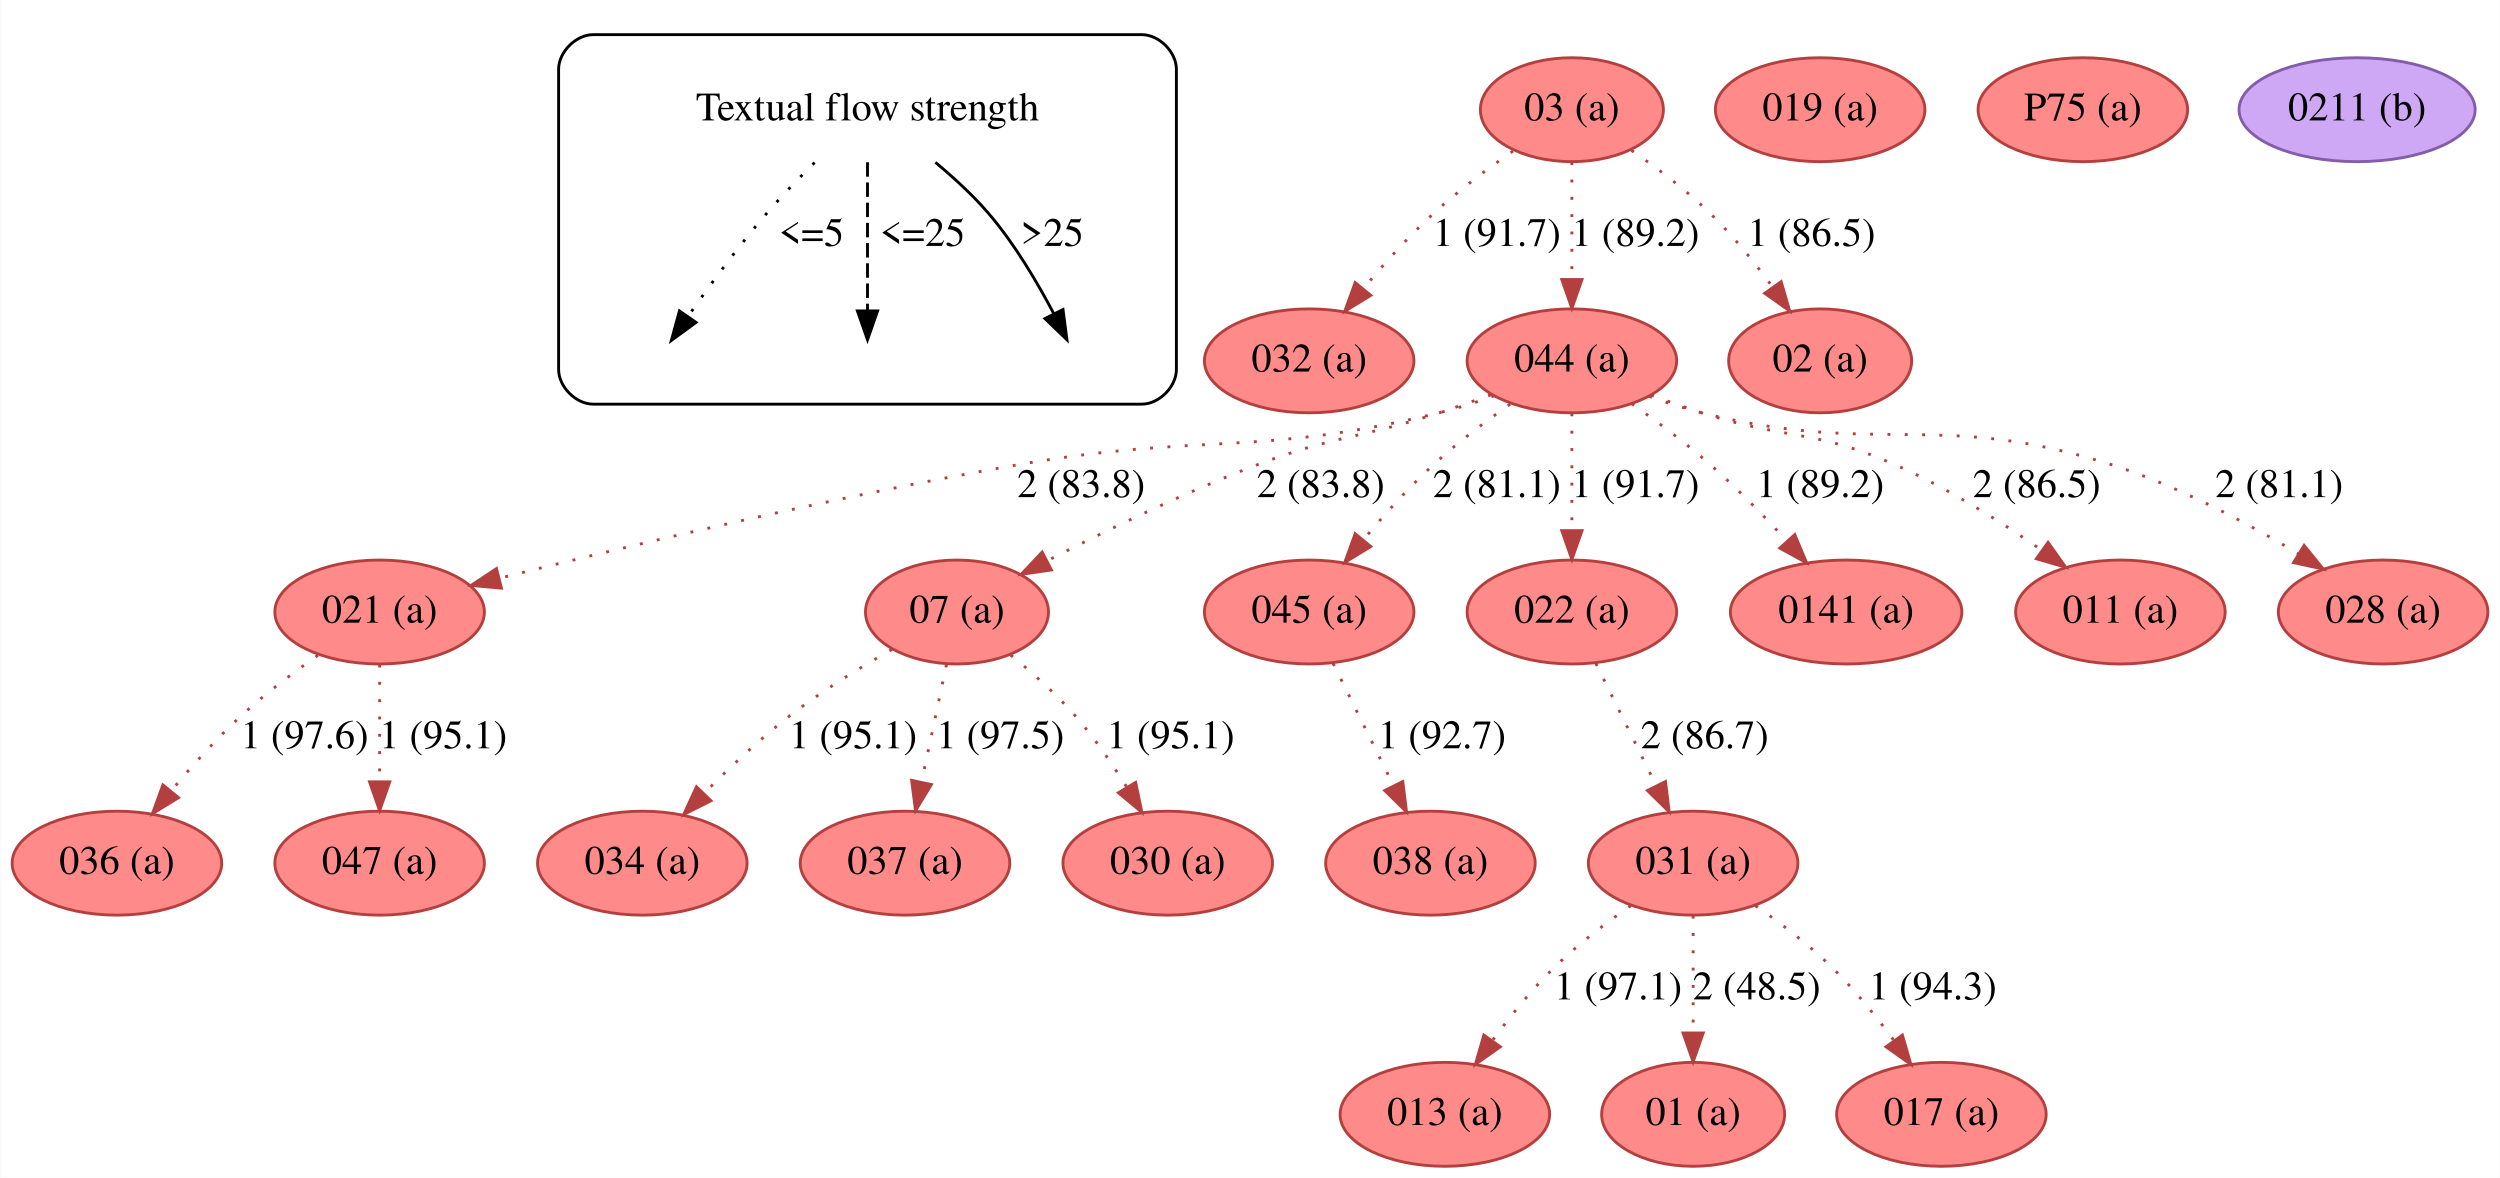
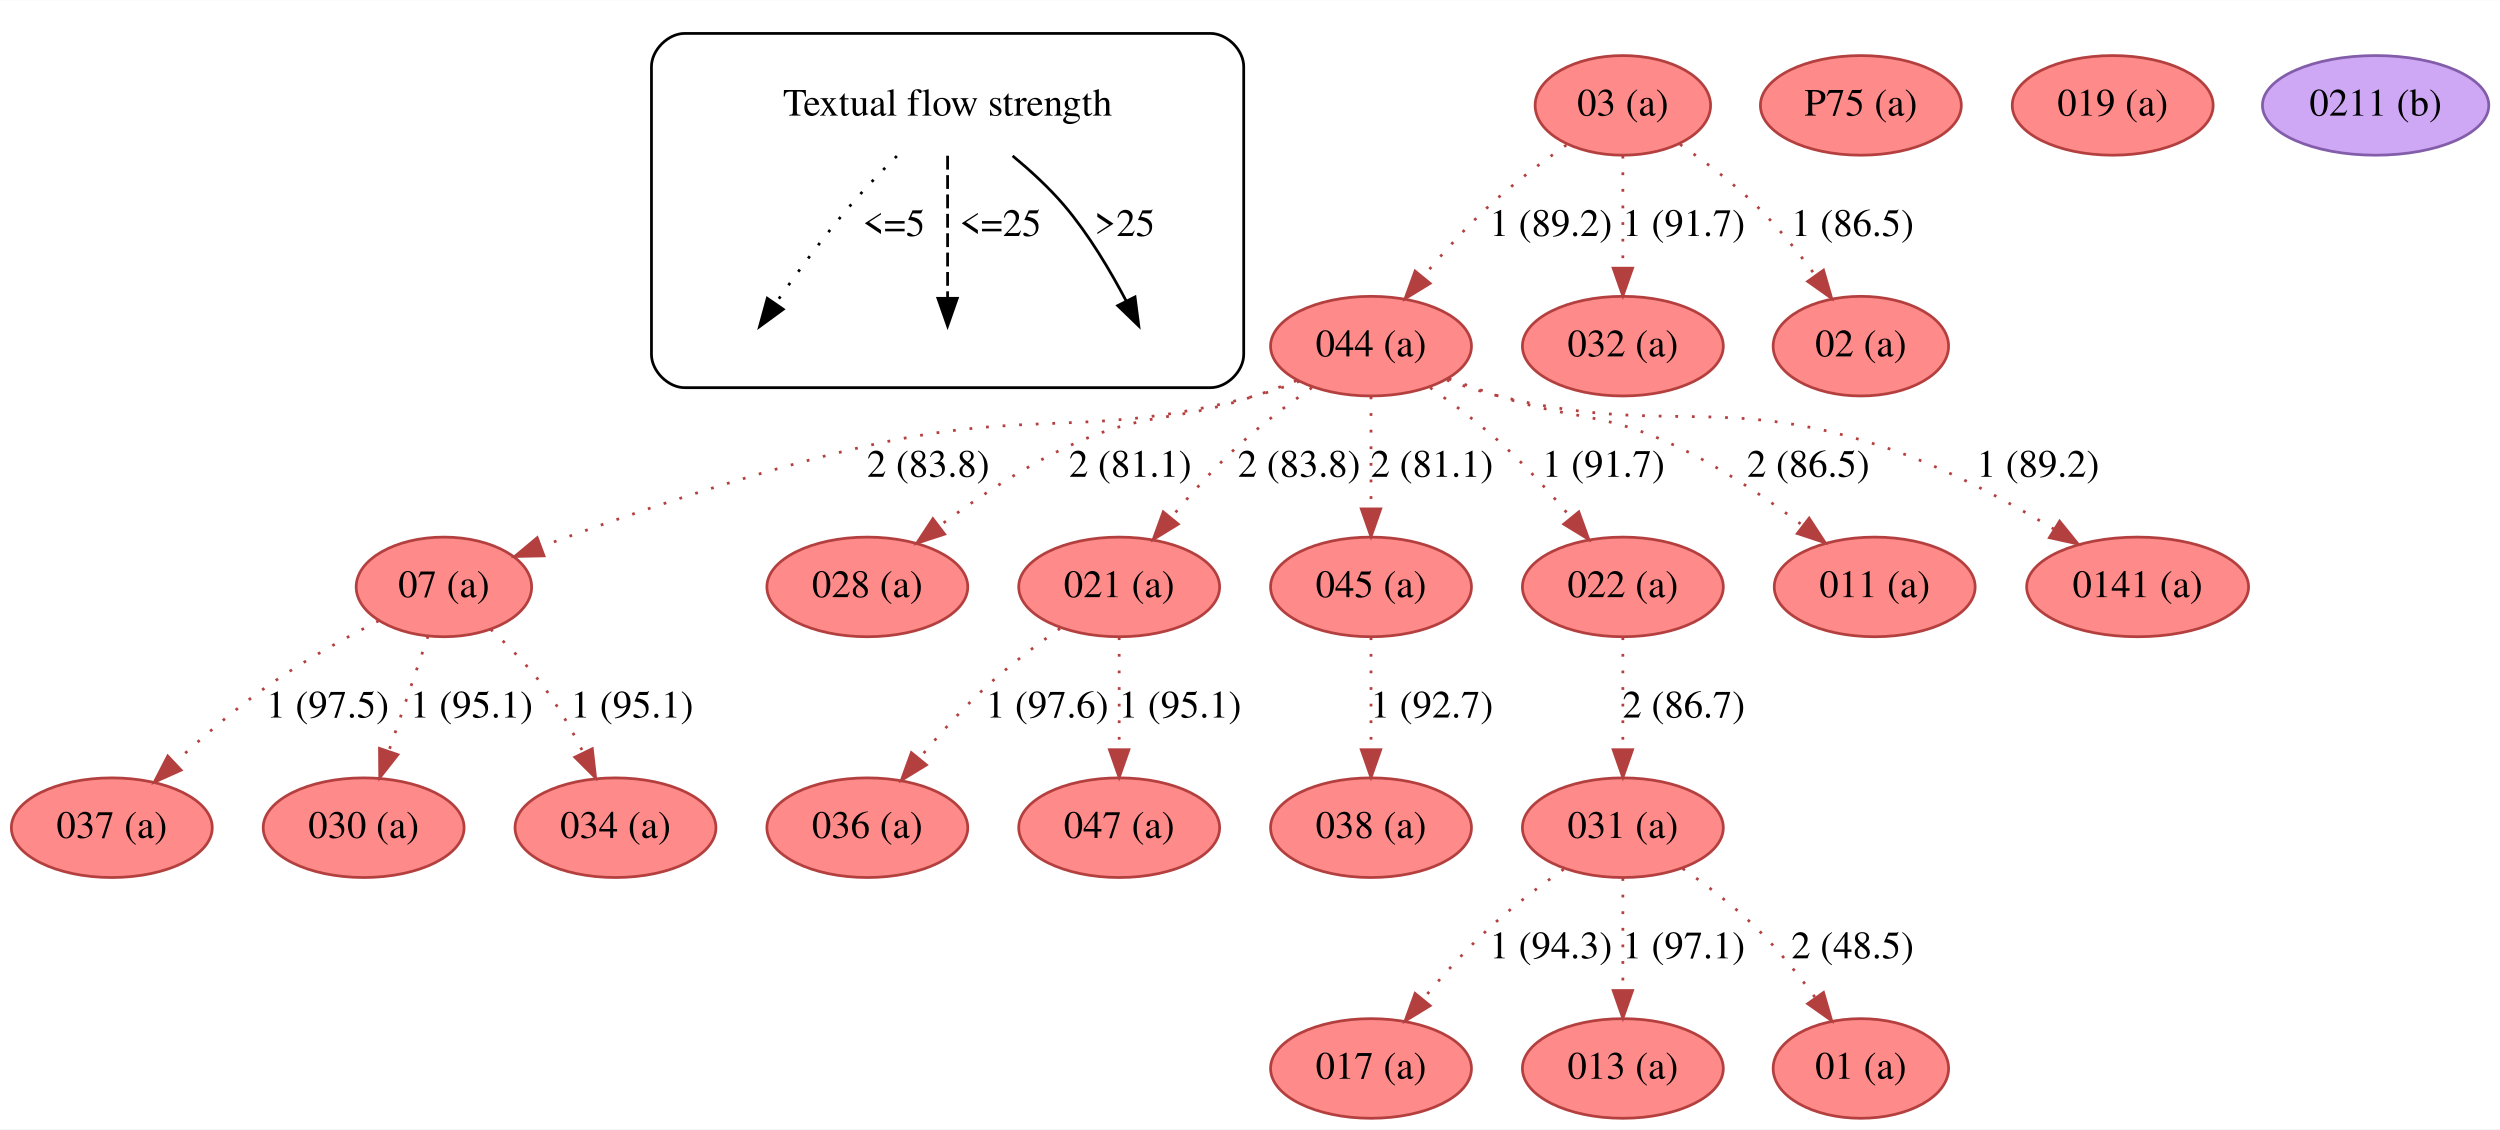
- <svg xmlns="http://www.w3.org/2000/svg" width="866pt" height="408pt" viewBox="0.00 0.00 865.79 408.00">
+ <svg xmlns="http://www.w3.org/2000/svg" width="903pt" height="408pt" viewBox="0.00 0.00 903.34 408.00">
  <g id="graph0" class="graph" transform="scale(1 1) rotate(0) translate(4 404)">
-     <polygon fill="white" stroke="none" points="-4,4 -4,-404 861.794,-404 861.794,4 -4,4" />
+     <polygon fill="white" stroke="none" points="-4,4 -4,-404 899.343,-404 899.343,4 -4,4" />
    <g id="clust1" class="cluster">
-       <path fill="none" stroke="black" d="M201.397,-264C201.397,-264 391.397,-264 391.397,-264 397.397,-264 403.397,-270 403.397,-276 403.397,-276 403.397,-380 403.397,-380 403.397,-386 397.397,-392 391.397,-392 391.397,-392 201.397,-392 201.397,-392 195.397,-392 189.397,-386 189.397,-380 189.397,-380 189.397,-276 189.397,-276 189.397,-270 195.397,-264 201.397,-264" />
+       <path fill="none" stroke="black" d="M243.397,-264C243.397,-264 433.397,-264 433.397,-264 439.397,-264 445.397,-270 445.397,-276 445.397,-276 445.397,-380 445.397,-380 445.397,-386 439.397,-392 433.397,-392 433.397,-392 243.397,-392 243.397,-392 237.397,-392 231.397,-386 231.397,-380 231.397,-380 231.397,-276 231.397,-276 231.397,-270 237.397,-264 243.397,-264" />
    </g>
    <g id="node1" class="node">
-       <text text-anchor="middle" x="296.397" y="-362.3" font-family="Times,serif" font-size="14.00">Textual flow strength</text>
+       <text text-anchor="middle" x="338.397" y="-362.3" font-family="Times,serif" font-size="14.00">Textual flow strength</text>
    </g>
    <g id="edge1" class="edge">
-       <path fill="none" stroke="black" stroke-dasharray="1,5" d="M278.062,-347.686C272.529,-342.194 266.557,-335.989 261.397,-330 251.568,-318.593 241.469,-304.779 234.31,-294.563" />
-       <polygon fill="black" stroke="black" points="237.011,-292.314 228.453,-286.068 231.248,-296.288 237.011,-292.314" />
-       <text text-anchor="middle" x="276.897" y="-318.8" font-family="Times,serif" font-size="14.00">&lt;=5  </text>
+       <path fill="none" stroke="black" stroke-dasharray="1,5" d="M320.062,-347.686C314.529,-342.194 308.557,-335.989 303.397,-330 293.568,-318.593 283.469,-304.779 276.31,-294.563" />
+       <polygon fill="black" stroke="black" points="279.011,-292.314 270.453,-286.068 273.248,-296.288 279.011,-292.314" />
+       <text text-anchor="middle" x="318.897" y="-318.8" font-family="Times,serif" font-size="14.00">&lt;=5  </text>
    </g>
    <g id="edge2" class="edge">
-       <path fill="none" stroke="black" stroke-dasharray="5,2" d="M296.397,-347.799C296.397,-332.794 296.397,-311.174 296.397,-296.409" />
-       <polygon fill="black" stroke="black" points="299.897,-296.293 296.397,-286.293 292.897,-296.293 299.897,-296.293" />
-       <text text-anchor="middle" x="315.397" y="-318.8" font-family="Times,serif" font-size="14.00">  &lt;=25</text>
+       <path fill="none" stroke="black" stroke-dasharray="5,2" d="M338.397,-347.799C338.397,-332.794 338.397,-311.174 338.397,-296.409" />
+       <polygon fill="black" stroke="black" points="341.897,-296.293 338.397,-286.293 334.897,-296.293 341.897,-296.293" />
+       <text text-anchor="middle" x="357.397" y="-318.8" font-family="Times,serif" font-size="14.00">  &lt;=25</text>
    </g>
    <g id="edge3" class="edge">
-       <path fill="none" stroke="black" d="M319.9,-347.76C326.303,-342.462 332.963,-336.344 338.397,-330 347.484,-319.39 355.492,-305.689 360.943,-295.313" />
-       <polygon fill="black" stroke="black" points="364.119,-296.789 365.488,-286.283 357.866,-293.642 364.119,-296.789" />
-       <text text-anchor="middle" x="360.397" y="-318.8" font-family="Times,serif" font-size="14.00">&gt;25</text>
+       <path fill="none" stroke="black" d="M361.9,-347.76C368.303,-342.462 374.963,-336.344 380.397,-330 389.484,-319.39 397.492,-305.689 402.943,-295.313" />
+       <polygon fill="black" stroke="black" points="406.119,-296.789 407.488,-286.283 399.866,-293.642 406.119,-296.789" />
+       <text text-anchor="middle" x="402.397" y="-318.8" font-family="Times,serif" font-size="14.00">&gt;25</text>
    </g>
    <g id="node5" class="node">
-       <ellipse fill="#ff8a8a" stroke="#b43f3f" cx="127.397" cy="-192" rx="36.294" ry="18" />
-       <text text-anchor="middle" x="127.397" y="-188.3" font-family="Times,serif" font-size="14.00">021 (a)</text>
+       <ellipse fill="#ff8a8a" stroke="#b43f3f" cx="491.397" cy="-279" rx="36.294" ry="18" />
+       <text text-anchor="middle" x="491.397" y="-275.3" font-family="Times,serif" font-size="14.00">044 (a)</text>
    </g>
    <g id="node6" class="node">
+       <ellipse fill="#ff8a8a" stroke="#b43f3f" cx="156.397" cy="-192" rx="31.695" ry="18" />
+       <text text-anchor="middle" x="156.397" y="-188.3" font-family="Times,serif" font-size="14.00">07 (a)</text>
+     </g>
+     <g id="edge4" class="edge">
+       <path fill="none" stroke="#b43f3f" stroke-dasharray="1,5" d="M465.536,-266.328C460.277,-264.299 454.723,-262.396 449.397,-261 388.711,-245.1 370.593,-256.805 309.397,-243 268.072,-233.678 222.039,-217.864 191.364,-206.515" />
+       <polygon fill="#b43f3f" stroke="#b43f3f" points="192.563,-203.226 181.97,-203.001 190.11,-209.782 192.563,-203.226" />
+       <text text-anchor="middle" x="331.397" y="-231.8" font-family="Times,serif" font-size="14.00">2 (83.8)</text>
+     </g>
+     <g id="node7" class="node">
+       <ellipse fill="#ff8a8a" stroke="#b43f3f" cx="309.397" cy="-192" rx="36.294" ry="18" />
+       <text text-anchor="middle" x="309.397" y="-188.3" font-family="Times,serif" font-size="14.00">028 (a)</text>
+     </g>
+     <g id="edge5" class="edge">
+       <path fill="none" stroke="#b43f3f" stroke-dasharray="1,5" d="M464.467,-266.535C459.495,-264.58 454.319,-262.651 449.397,-261 420.163,-251.197 410.404,-255.896 382.397,-243 365.8,-235.358 348.867,-224.024 335.492,-214.077" />
+       <polygon fill="#b43f3f" stroke="#b43f3f" points="337.33,-211.077 327.257,-207.795 333.084,-216.643 337.33,-211.077" />
+       <text text-anchor="middle" x="404.397" y="-231.8" font-family="Times,serif" font-size="14.00">2 (81.1)</text>
+     </g>
+     <g id="node8" class="node">
+       <ellipse fill="#ff8a8a" stroke="#b43f3f" cx="400.397" cy="-192" rx="36.294" ry="18" />
+       <text text-anchor="middle" x="400.397" y="-188.3" font-family="Times,serif" font-size="14.00">021 (a)</text>
+     </g>
+     <g id="edge6" class="edge">
+       <path fill="none" stroke="#b43f3f" stroke-dasharray="1,5" d="M470.025,-264.006C461.404,-257.963 451.582,-250.554 443.397,-243 434.853,-235.115 426.321,-225.619 419.136,-217.029" />
+       <polygon fill="#b43f3f" stroke="#b43f3f" points="421.741,-214.685 412.704,-209.155 416.32,-219.113 421.741,-214.685" />
+       <text text-anchor="middle" x="465.397" y="-231.8" font-family="Times,serif" font-size="14.00">2 (83.8)</text>
+     </g>
+     <g id="node9" class="node">
+       <ellipse fill="#ff8a8a" stroke="#b43f3f" cx="491.397" cy="-192" rx="36.294" ry="18" />
+       <text text-anchor="middle" x="491.397" y="-188.3" font-family="Times,serif" font-size="14.00">045 (a)</text>
+     </g>
+     <g id="edge7" class="edge">
+       <path fill="none" stroke="#b43f3f" stroke-dasharray="1,5" d="M491.397,-260.799C491.397,-249.163 491.397,-233.548 491.397,-220.237" />
+       <polygon fill="#b43f3f" stroke="#b43f3f" points="494.897,-220.175 491.397,-210.175 487.897,-220.175 494.897,-220.175" />
+       <text text-anchor="middle" x="513.397" y="-231.8" font-family="Times,serif" font-size="14.00">2 (81.1)</text>
+     </g>
+     <g id="node10" class="node">
+       <ellipse fill="#ff8a8a" stroke="#b43f3f" cx="582.397" cy="-192" rx="36.294" ry="18" />
+       <text text-anchor="middle" x="582.397" y="-188.3" font-family="Times,serif" font-size="14.00">022 (a)</text>
+     </g>
+     <g id="edge8" class="edge">
+       <path fill="none" stroke="#b43f3f" stroke-dasharray="1,5" d="M512.768,-264.006C521.389,-257.963 531.211,-250.554 539.397,-243 547.941,-235.115 556.472,-225.619 563.657,-217.029" />
+       <polygon fill="#b43f3f" stroke="#b43f3f" points="566.474,-219.113 570.089,-209.155 561.053,-214.685 566.474,-219.113" />
+       <text text-anchor="middle" x="575.397" y="-231.8" font-family="Times,serif" font-size="14.00">1 (91.7)</text>
+     </g>
+     <g id="node11" class="node">
+       <ellipse fill="#ff8a8a" stroke="#b43f3f" cx="673.397" cy="-192" rx="36.294" ry="18" />
+       <text text-anchor="middle" x="673.397" y="-188.3" font-family="Times,serif" font-size="14.00">011 (a)</text>
+     </g>
+     <g id="edge9" class="edge">
+       <path fill="none" stroke="#b43f3f" stroke-dasharray="1,5" d="M519.492,-267.213C525.377,-265.067 531.567,-262.894 537.397,-261 565.499,-251.871 574.67,-255.601 601.397,-243 617.657,-235.334 634.241,-224.096 647.388,-214.216" />
+       <polygon fill="#b43f3f" stroke="#b43f3f" points="649.709,-216.847 655.494,-207.97 645.436,-211.302 649.709,-216.847" />
+       <text text-anchor="middle" x="649.397" y="-231.8" font-family="Times,serif" font-size="14.00">2 (86.5)</text>
+     </g>
+     <g id="node12" class="node">
+       <ellipse fill="#ff8a8a" stroke="#b43f3f" cx="768.397" cy="-192" rx="40.094" ry="18" />
+       <text text-anchor="middle" x="768.397" y="-188.3" font-family="Times,serif" font-size="14.00">0141 (a)</text>
+     </g>
+     <g id="edge10" class="edge">
+       <path fill="none" stroke="#b43f3f" stroke-dasharray="1,5" d="M518.813,-266.728C524.856,-264.566 531.28,-262.509 537.397,-261 597.45,-246.186 616.521,-261.957 675.397,-243 697.537,-235.871 720.576,-223.526 738.184,-212.887" />
+       <polygon fill="#b43f3f" stroke="#b43f3f" points="740.202,-215.754 746.864,-207.515 736.518,-209.802 740.202,-215.754" />
+       <text text-anchor="middle" x="732.397" y="-231.8" font-family="Times,serif" font-size="14.00">1 (89.2)</text>
+     </g>
+     <g id="node13" class="node">
      <ellipse fill="#ff8a8a" stroke="#b43f3f" cx="36.397" cy="-105" rx="36.294" ry="18" />
-       <text text-anchor="middle" x="36.397" y="-101.3" font-family="Times,serif" font-size="14.00">036 (a)</text>
-     </g>
-     <g id="edge4" class="edge">
-       <path fill="none" stroke="#b43f3f" stroke-dasharray="1,5" d="M106.025,-177.006C97.404,-170.963 87.582,-163.554 79.397,-156 70.853,-148.115 62.321,-138.619 55.136,-130.029" />
-       <polygon fill="#b43f3f" stroke="#b43f3f" points="57.741,-127.685 48.704,-122.155 52.32,-132.113 57.741,-127.685" />
-       <text text-anchor="middle" x="101.397" y="-144.8" font-family="Times,serif" font-size="14.00">1 (97.6)</text>
-     </g>
-     <g id="node7" class="node">
+       <text text-anchor="middle" x="36.397" y="-101.3" font-family="Times,serif" font-size="14.00">037 (a)</text>
+     </g>
+     <g id="edge11" class="edge">
+       <path fill="none" stroke="#b43f3f" stroke-dasharray="1,5" d="M132.827,-179.749C120.394,-173.413 105.123,-164.983 92.397,-156 80.802,-147.816 68.939,-137.548 59.134,-128.449" />
+       <polygon fill="#b43f3f" stroke="#b43f3f" points="61.425,-125.798 51.756,-121.465 56.612,-130.882 61.425,-125.798" />
+       <text text-anchor="middle" x="114.397" y="-144.8" font-family="Times,serif" font-size="14.00">1 (97.5)</text>
+     </g>
+     <g id="node14" class="node">
      <ellipse fill="#ff8a8a" stroke="#b43f3f" cx="127.397" cy="-105" rx="36.294" ry="18" />
-       <text text-anchor="middle" x="127.397" y="-101.3" font-family="Times,serif" font-size="14.00">047 (a)</text>
-     </g>
-     <g id="edge5" class="edge">
-       <path fill="none" stroke="#b43f3f" stroke-dasharray="1,5" d="M127.397,-173.799C127.397,-162.163 127.397,-146.548 127.397,-133.237" />
-       <polygon fill="#b43f3f" stroke="#b43f3f" points="130.897,-133.175 127.397,-123.175 123.897,-133.175 130.897,-133.175" />
-       <text text-anchor="middle" x="149.397" y="-144.8" font-family="Times,serif" font-size="14.00">1 (95.1)</text>
-     </g>
-     <g id="node8" class="node">
-       <ellipse fill="#ff8a8a" stroke="#b43f3f" cx="540.397" cy="-366" rx="31.695" ry="18" />
-       <text text-anchor="middle" x="540.397" y="-362.3" font-family="Times,serif" font-size="14.00">03 (a)</text>
-     </g>
-     <g id="node9" class="node">
-       <ellipse fill="#ff8a8a" stroke="#b43f3f" cx="449.397" cy="-279" rx="36.294" ry="18" />
-       <text text-anchor="middle" x="449.397" y="-275.3" font-family="Times,serif" font-size="14.00">032 (a)</text>
-     </g>
-     <g id="edge6" class="edge">
-       <path fill="none" stroke="#b43f3f" stroke-dasharray="1,5" d="M519.978,-351.672C511.134,-345.512 500.886,-337.834 492.397,-330 483.853,-322.115 475.321,-312.619 468.136,-304.029" />
-       <polygon fill="#b43f3f" stroke="#b43f3f" points="470.741,-301.685 461.704,-296.155 465.32,-306.113 470.741,-301.685" />
-       <text text-anchor="middle" x="514.397" y="-318.8" font-family="Times,serif" font-size="14.00">1 (91.7)</text>
-     </g>
-     <g id="node10" class="node">
-       <ellipse fill="#ff8a8a" stroke="#b43f3f" cx="540.397" cy="-279" rx="36.294" ry="18" />
-       <text text-anchor="middle" x="540.397" y="-275.3" font-family="Times,serif" font-size="14.00">044 (a)</text>
-     </g>
-     <g id="edge7" class="edge">
-       <path fill="none" stroke="#b43f3f" stroke-dasharray="1,5" d="M540.397,-347.799C540.397,-336.163 540.397,-320.548 540.397,-307.237" />
-       <polygon fill="#b43f3f" stroke="#b43f3f" points="543.897,-307.175 540.397,-297.175 536.897,-307.175 543.897,-307.175" />
-       <text text-anchor="middle" x="562.397" y="-318.8" font-family="Times,serif" font-size="14.00">1 (89.2)</text>
-     </g>
-     <g id="node11" class="node">
-       <ellipse fill="#ff8a8a" stroke="#b43f3f" cx="626.397" cy="-279" rx="31.695" ry="18" />
-       <text text-anchor="middle" x="626.397" y="-275.3" font-family="Times,serif" font-size="14.00">02 (a)</text>
-     </g>
-     <g id="edge8" class="edge">
-       <path fill="none" stroke="#b43f3f" stroke-dasharray="1,5" d="M561.044,-351.912C569.93,-345.796 580.148,-338.086 588.397,-330 596.221,-322.329 603.759,-312.975 610.029,-304.442" />
-       <polygon fill="#b43f3f" stroke="#b43f3f" points="612.894,-306.452 615.84,-296.275 607.191,-302.394 612.894,-306.452" />
-       <text text-anchor="middle" x="623.397" y="-318.8" font-family="Times,serif" font-size="14.00">1 (86.5)</text>
-     </g>
-     <g id="edge15" class="edge">
-       <path fill="none" stroke="#b43f3f" stroke-dasharray="1,5" d="M513.478,-266.871C507.293,-264.646 500.685,-262.528 494.397,-261 430.865,-245.565 412.806,-254.228 348.397,-243 285.3,-232.001 213.068,-214.768 168.843,-203.679" />
-       <polygon fill="#b43f3f" stroke="#b43f3f" points="169.588,-200.258 159.036,-201.206 167.877,-207.045 169.588,-200.258" />
-       <text text-anchor="middle" x="370.397" y="-231.8" font-family="Times,serif" font-size="14.00">2 (83.8)</text>
-     </g>
-     <g id="node12" class="node">
-       <ellipse fill="#ff8a8a" stroke="#b43f3f" cx="327.397" cy="-192" rx="31.695" ry="18" />
-       <text text-anchor="middle" x="327.397" y="-188.3" font-family="Times,serif" font-size="14.00">07 (a)</text>
-     </g>
-     <g id="edge16" class="edge">
-       <path fill="none" stroke="#b43f3f" stroke-dasharray="1,5" d="M512.296,-267.232C506.411,-265.084 500.223,-262.906 494.397,-261 466.72,-251.946 458.617,-253.346 431.397,-243 406.339,-233.476 379.063,-220.248 358.733,-209.79" />
-       <polygon fill="#b43f3f" stroke="#b43f3f" points="360.12,-206.566 349.633,-205.055 356.889,-212.776 360.12,-206.566" />
-       <text text-anchor="middle" x="453.397" y="-231.8" font-family="Times,serif" font-size="14.00">2 (83.8)</text>
-     </g>
-     <g id="node20" class="node">
-       <ellipse fill="#ff8a8a" stroke="#b43f3f" cx="449.397" cy="-192" rx="36.294" ry="18" />
-       <text text-anchor="middle" x="449.397" y="-188.3" font-family="Times,serif" font-size="14.00">045 (a)</text>
-     </g>
-     <g id="edge17" class="edge">
-       <path fill="none" stroke="#b43f3f" stroke-dasharray="1,5" d="M519.025,-264.006C510.404,-257.963 500.582,-250.554 492.397,-243 483.853,-235.115 475.321,-225.619 468.136,-217.029" />
-       <polygon fill="#b43f3f" stroke="#b43f3f" points="470.741,-214.685 461.704,-209.155 465.32,-219.113 470.741,-214.685" />
-       <text text-anchor="middle" x="514.397" y="-231.8" font-family="Times,serif" font-size="14.00">2 (81.1)</text>
-     </g>
-     <g id="node21" class="node">
-       <ellipse fill="#ff8a8a" stroke="#b43f3f" cx="540.397" cy="-192" rx="36.294" ry="18" />
-       <text text-anchor="middle" x="540.397" y="-188.3" font-family="Times,serif" font-size="14.00">022 (a)</text>
-     </g>
-     <g id="edge18" class="edge">
-       <path fill="none" stroke="#b43f3f" stroke-dasharray="1,5" d="M540.397,-260.799C540.397,-249.163 540.397,-233.548 540.397,-220.237" />
-       <polygon fill="#b43f3f" stroke="#b43f3f" points="543.897,-220.175 540.397,-210.175 536.897,-220.175 543.897,-220.175" />
-       <text text-anchor="middle" x="562.397" y="-231.8" font-family="Times,serif" font-size="14.00">1 (91.7)</text>
-     </g>
-     <g id="node22" class="node">
-       <ellipse fill="#ff8a8a" stroke="#b43f3f" cx="635.397" cy="-192" rx="40.094" ry="18" />
-       <text text-anchor="middle" x="635.397" y="-188.3" font-family="Times,serif" font-size="14.00">0141 (a)</text>
-     </g>
-     <g id="edge19" class="edge">
-       <path fill="none" stroke="#b43f3f" stroke-dasharray="1,5" d="M561.127,-264.159C569.833,-258.025 579.891,-250.508 588.397,-243 597.56,-234.911 606.927,-225.276 614.863,-216.632" />
-       <polygon fill="#b43f3f" stroke="#b43f3f" points="617.606,-218.816 621.702,-209.045 612.407,-214.129 617.606,-218.816" />
-       <text text-anchor="middle" x="626.397" y="-231.8" font-family="Times,serif" font-size="14.00">1 (89.2)</text>
-     </g>
-     <g id="node23" class="node">
-       <ellipse fill="#ff8a8a" stroke="#b43f3f" cx="730.397" cy="-192" rx="36.294" ry="18" />
-       <text text-anchor="middle" x="730.397" y="-188.3" font-family="Times,serif" font-size="14.00">011 (a)</text>
-     </g>
-     <g id="edge20" class="edge">
-       <path fill="none" stroke="#b43f3f" stroke-dasharray="1,5" d="M567.851,-267.137C573.61,-264.997 579.674,-262.845 585.397,-261 614.743,-251.54 624.196,-255.467 652.397,-243 670.184,-235.137 688.568,-223.548 703.018,-213.507" />
-       <polygon fill="#b43f3f" stroke="#b43f3f" points="705.343,-216.148 711.466,-207.502 701.288,-210.443 705.343,-216.148" />
-       <text text-anchor="middle" x="701.397" y="-231.8" font-family="Times,serif" font-size="14.00">2 (86.5)</text>
-     </g>
-     <g id="node24" class="node">
-       <ellipse fill="#ff8a8a" stroke="#b43f3f" cx="821.397" cy="-192" rx="36.294" ry="18" />
-       <text text-anchor="middle" x="821.397" y="-188.3" font-family="Times,serif" font-size="14.00">028 (a)</text>
-     </g>
-     <g id="edge21" class="edge">
-       <path fill="none" stroke="#b43f3f" stroke-dasharray="1,5" d="M567.196,-266.701C573.109,-264.54 579.399,-262.491 585.397,-261 647.134,-245.653 666.764,-262.253 727.397,-243 750.201,-235.759 773.975,-223.058 791.909,-212.269" />
-       <polygon fill="#b43f3f" stroke="#b43f3f" points="794.042,-215.067 800.719,-206.841 790.37,-209.107 794.042,-215.067" />
-       <text text-anchor="middle" x="785.397" y="-231.8" font-family="Times,serif" font-size="14.00">2 (81.1)</text>
-     </g>
-     <g id="node13" class="node">
+       <text text-anchor="middle" x="127.397" y="-101.3" font-family="Times,serif" font-size="14.00">030 (a)</text>
+     </g>
+     <g id="edge12" class="edge">
+       <path fill="none" stroke="#b43f3f" stroke-dasharray="1,5" d="M150.667,-174.207C146.642,-162.409 141.173,-146.378 136.548,-132.822" />
+       <polygon fill="#b43f3f" stroke="#b43f3f" points="139.755,-131.383 133.214,-123.049 133.13,-133.644 139.755,-131.383" />
+       <text text-anchor="middle" x="166.397" y="-144.8" font-family="Times,serif" font-size="14.00">1 (95.1)</text>
+     </g>
+     <g id="node15" class="node">
      <ellipse fill="#ff8a8a" stroke="#b43f3f" cx="218.397" cy="-105" rx="36.294" ry="18" />
      <text text-anchor="middle" x="218.397" y="-101.3" font-family="Times,serif" font-size="14.00">034 (a)</text>
    </g>
-     <g id="edge9" class="edge">
-       <path fill="none" stroke="#b43f3f" stroke-dasharray="1,5" d="M304.848,-179.022C293.77,-172.738 280.46,-164.572 269.397,-156 259.087,-148.011 248.639,-138.146 239.907,-129.295" />
-       <polygon fill="#b43f3f" stroke="#b43f3f" points="242.185,-126.615 232.722,-121.851 237.149,-131.477 242.185,-126.615" />
-       <text text-anchor="middle" x="291.397" y="-144.8" font-family="Times,serif" font-size="14.00">1 (95.1)</text>
-     </g>
-     <g id="node14" class="node">
+     <g id="edge13" class="edge">
+       <path fill="none" stroke="#b43f3f" stroke-dasharray="1,5" d="M173.312,-176.669C179.763,-170.689 186.882,-163.414 192.397,-156 197.853,-148.665 202.789,-140.023 206.859,-132.006" />
+       <polygon fill="#b43f3f" stroke="#b43f3f" points="210.013,-133.523 211.218,-122.997 203.712,-130.475 210.013,-133.523" />
+       <text text-anchor="middle" x="224.397" y="-144.8" font-family="Times,serif" font-size="14.00">1 (95.1)</text>
+     </g>
+     <g id="node16" class="node">
      <ellipse fill="#ff8a8a" stroke="#b43f3f" cx="309.397" cy="-105" rx="36.294" ry="18" />
-       <text text-anchor="middle" x="309.397" y="-101.3" font-family="Times,serif" font-size="14.00">037 (a)</text>
-     </g>
-     <g id="edge10" class="edge">
-       <path fill="none" stroke="#b43f3f" stroke-dasharray="1,5" d="M323.754,-173.799C321.29,-162.163 317.983,-146.548 315.165,-133.237" />
-       <polygon fill="#b43f3f" stroke="#b43f3f" points="318.53,-132.233 313.034,-123.175 311.682,-133.684 318.53,-132.233" />
-       <text text-anchor="middle" x="342.397" y="-144.8" font-family="Times,serif" font-size="14.00">1 (97.5)</text>
-     </g>
-     <g id="node15" class="node">
+       <text text-anchor="middle" x="309.397" y="-101.3" font-family="Times,serif" font-size="14.00">036 (a)</text>
+     </g>
+     <g id="edge14" class="edge">
+       <path fill="none" stroke="#b43f3f" stroke-dasharray="1,5" d="M379.025,-177.006C370.404,-170.963 360.582,-163.554 352.397,-156 343.853,-148.115 335.321,-138.619 328.136,-130.029" />
+       <polygon fill="#b43f3f" stroke="#b43f3f" points="330.741,-127.685 321.704,-122.155 325.32,-132.113 330.741,-127.685" />
+       <text text-anchor="middle" x="374.397" y="-144.8" font-family="Times,serif" font-size="14.00">1 (97.6)</text>
+     </g>
+     <g id="node17" class="node">
      <ellipse fill="#ff8a8a" stroke="#b43f3f" cx="400.397" cy="-105" rx="36.294" ry="18" />
-       <text text-anchor="middle" x="400.397" y="-101.3" font-family="Times,serif" font-size="14.00">030 (a)</text>
-     </g>
-     <g id="edge11" class="edge">
-       <path fill="none" stroke="#b43f3f" stroke-dasharray="1,5" d="M346.004,-177.073C353.422,-171.041 361.757,-163.621 368.397,-156 374.96,-148.468 381.141,-139.471 386.288,-131.198" />
-       <polygon fill="#b43f3f" stroke="#b43f3f" points="389.297,-132.986 391.437,-122.609 383.293,-129.387 389.297,-132.986" />
-       <text text-anchor="middle" x="401.397" y="-144.8" font-family="Times,serif" font-size="14.00">1 (95.1)</text>
-     </g>
-     <g id="node16" class="node">
+       <text text-anchor="middle" x="400.397" y="-101.3" font-family="Times,serif" font-size="14.00">047 (a)</text>
+     </g>
+     <g id="edge15" class="edge">
+       <path fill="none" stroke="#b43f3f" stroke-dasharray="1,5" d="M400.397,-173.799C400.397,-162.163 400.397,-146.548 400.397,-133.237" />
+       <polygon fill="#b43f3f" stroke="#b43f3f" points="403.897,-133.175 400.397,-123.175 396.897,-133.175 403.897,-133.175" />
+       <text text-anchor="middle" x="422.397" y="-144.8" font-family="Times,serif" font-size="14.00">1 (95.1)</text>
+     </g>
+     <g id="node21" class="node">
+       <ellipse fill="#ff8a8a" stroke="#b43f3f" cx="491.397" cy="-105" rx="36.294" ry="18" />
+       <text text-anchor="middle" x="491.397" y="-101.3" font-family="Times,serif" font-size="14.00">038 (a)</text>
+     </g>
+     <g id="edge19" class="edge">
+       <path fill="none" stroke="#b43f3f" stroke-dasharray="1,5" d="M491.397,-173.799C491.397,-162.163 491.397,-146.548 491.397,-133.237" />
+       <polygon fill="#b43f3f" stroke="#b43f3f" points="494.897,-133.175 491.397,-123.175 487.897,-133.175 494.897,-133.175" />
+       <text text-anchor="middle" x="513.397" y="-144.8" font-family="Times,serif" font-size="14.00">1 (92.7)</text>
+     </g>
+     <g id="node22" class="node">
      <ellipse fill="#ff8a8a" stroke="#b43f3f" cx="582.397" cy="-105" rx="36.294" ry="18" />
      <text text-anchor="middle" x="582.397" y="-101.3" font-family="Times,serif" font-size="14.00">031 (a)</text>
    </g>
-     <g id="node17" class="node">
-       <ellipse fill="#ff8a8a" stroke="#b43f3f" cx="496.397" cy="-18" rx="36.294" ry="18" />
-       <text text-anchor="middle" x="496.397" y="-14.3" font-family="Times,serif" font-size="14.00">013 (a)</text>
-     </g>
-     <g id="edge12" class="edge">
-       <path fill="none" stroke="#b43f3f" stroke-dasharray="1,5" d="M560.793,-90.25C552.136,-84.245 542.351,-76.798 534.397,-69 526.572,-61.329 519.035,-51.975 512.765,-43.442" />
-       <polygon fill="#b43f3f" stroke="#b43f3f" points="515.603,-41.394 506.954,-35.275 509.899,-45.452 515.603,-41.394" />
-       <text text-anchor="middle" x="556.397" y="-57.8" font-family="Times,serif" font-size="14.00">1 (97.1)</text>
+     <g id="edge23" class="edge">
+       <path fill="none" stroke="#b43f3f" stroke-dasharray="1,5" d="M582.397,-173.799C582.397,-162.163 582.397,-146.548 582.397,-133.237" />
+       <polygon fill="#b43f3f" stroke="#b43f3f" points="585.897,-133.175 582.397,-123.175 578.897,-133.175 585.897,-133.175" />
+       <text text-anchor="middle" x="604.397" y="-144.8" font-family="Times,serif" font-size="14.00">2 (86.7)</text>
    </g>
    <g id="node18" class="node">
-       <ellipse fill="#ff8a8a" stroke="#b43f3f" cx="582.397" cy="-18" rx="31.695" ry="18" />
-       <text text-anchor="middle" x="582.397" y="-14.3" font-family="Times,serif" font-size="14.00">01 (a)</text>
-     </g>
-     <g id="edge13" class="edge">
+       <ellipse fill="#ff8a8a" stroke="#b43f3f" cx="582.397" cy="-366" rx="31.695" ry="18" />
+       <text text-anchor="middle" x="582.397" y="-362.3" font-family="Times,serif" font-size="14.00">03 (a)</text>
+     </g>
+     <g id="edge16" class="edge">
+       <path fill="none" stroke="#b43f3f" stroke-dasharray="1,5" d="M561.978,-351.672C553.134,-345.512 542.886,-337.834 534.397,-330 525.853,-322.115 517.321,-312.619 510.136,-304.029" />
+       <polygon fill="#b43f3f" stroke="#b43f3f" points="512.741,-301.685 503.704,-296.155 507.32,-306.113 512.741,-301.685" />
+       <text text-anchor="middle" x="556.397" y="-318.8" font-family="Times,serif" font-size="14.00">1 (89.2)</text>
+     </g>
+     <g id="node19" class="node">
+       <ellipse fill="#ff8a8a" stroke="#b43f3f" cx="582.397" cy="-279" rx="36.294" ry="18" />
+       <text text-anchor="middle" x="582.397" y="-275.3" font-family="Times,serif" font-size="14.00">032 (a)</text>
+     </g>
+     <g id="edge17" class="edge">
+       <path fill="none" stroke="#b43f3f" stroke-dasharray="1,5" d="M582.397,-347.799C582.397,-336.163 582.397,-320.548 582.397,-307.237" />
+       <polygon fill="#b43f3f" stroke="#b43f3f" points="585.897,-307.175 582.397,-297.175 578.897,-307.175 585.897,-307.175" />
+       <text text-anchor="middle" x="604.397" y="-318.8" font-family="Times,serif" font-size="14.00">1 (91.7)</text>
+     </g>
+     <g id="node20" class="node">
+       <ellipse fill="#ff8a8a" stroke="#b43f3f" cx="668.397" cy="-279" rx="31.695" ry="18" />
+       <text text-anchor="middle" x="668.397" y="-275.3" font-family="Times,serif" font-size="14.00">02 (a)</text>
+     </g>
+     <g id="edge18" class="edge">
+       <path fill="none" stroke="#b43f3f" stroke-dasharray="1,5" d="M603.044,-351.912C611.93,-345.796 622.148,-338.086 630.397,-330 638.221,-322.329 645.759,-312.975 652.029,-304.442" />
+       <polygon fill="#b43f3f" stroke="#b43f3f" points="654.894,-306.452 657.84,-296.275 649.191,-302.394 654.894,-306.452" />
+       <text text-anchor="middle" x="665.397" y="-318.8" font-family="Times,serif" font-size="14.00">1 (86.5)</text>
+     </g>
+     <g id="node23" class="node">
+       <ellipse fill="#ff8a8a" stroke="#b43f3f" cx="491.397" cy="-18" rx="36.294" ry="18" />
+       <text text-anchor="middle" x="491.397" y="-14.3" font-family="Times,serif" font-size="14.00">017 (a)</text>
+     </g>
+     <g id="edge20" class="edge">
+       <path fill="none" stroke="#b43f3f" stroke-dasharray="1,5" d="M561.025,-90.006C552.404,-83.963 542.582,-76.554 534.397,-69 525.853,-61.115 517.321,-51.619 510.136,-43.029" />
+       <polygon fill="#b43f3f" stroke="#b43f3f" points="512.741,-40.685 503.704,-35.154 507.32,-45.114 512.741,-40.685" />
+       <text text-anchor="middle" x="556.397" y="-57.8" font-family="Times,serif" font-size="14.00">1 (94.3)</text>
+     </g>
+     <g id="node24" class="node">
+       <ellipse fill="#ff8a8a" stroke="#b43f3f" cx="582.397" cy="-18" rx="36.294" ry="18" />
+       <text text-anchor="middle" x="582.397" y="-14.3" font-family="Times,serif" font-size="14.00">013 (a)</text>
+     </g>
+     <g id="edge21" class="edge">
      <path fill="none" stroke="#b43f3f" stroke-dasharray="1,5" d="M582.397,-86.799C582.397,-75.163 582.397,-59.548 582.397,-46.237" />
      <polygon fill="#b43f3f" stroke="#b43f3f" points="585.897,-46.175 582.397,-36.175 578.897,-46.175 585.897,-46.175" />
-       <text text-anchor="middle" x="604.397" y="-57.8" font-family="Times,serif" font-size="14.00">2 (48.5)</text>
-     </g>
-     <g id="node19" class="node">
-       <ellipse fill="#ff8a8a" stroke="#b43f3f" cx="668.397" cy="-18" rx="36.294" ry="18" />
-       <text text-anchor="middle" x="668.397" y="-14.3" font-family="Times,serif" font-size="14.00">017 (a)</text>
-     </g>
-     <g id="edge14" class="edge">
+       <text text-anchor="middle" x="604.397" y="-57.8" font-family="Times,serif" font-size="14.00">1 (97.1)</text>
+     </g>
+     <g id="node25" class="node">
+       <ellipse fill="#ff8a8a" stroke="#b43f3f" cx="668.397" cy="-18" rx="31.695" ry="18" />
+       <text text-anchor="middle" x="668.397" y="-14.3" font-family="Times,serif" font-size="14.00">01 (a)</text>
+     </g>
+     <g id="edge22" class="edge">
      <path fill="none" stroke="#b43f3f" stroke-dasharray="1,5" d="M604.001,-90.25C612.657,-84.245 622.443,-76.798 630.397,-69 638.221,-61.329 645.759,-51.975 652.029,-43.442" />
      <polygon fill="#b43f3f" stroke="#b43f3f" points="654.894,-45.452 657.84,-35.275 649.191,-41.394 654.894,-45.452" />
-       <text text-anchor="middle" x="665.397" y="-57.8" font-family="Times,serif" font-size="14.00">1 (94.3)</text>
-     </g>
-     <g id="node25" class="node">
-       <ellipse fill="#ff8a8a" stroke="#b43f3f" cx="491.397" cy="-105" rx="36.294" ry="18" />
-       <text text-anchor="middle" x="491.397" y="-101.3" font-family="Times,serif" font-size="14.00">038 (a)</text>
-     </g>
-     <g id="edge22" class="edge">
-       <path fill="none" stroke="#b43f3f" stroke-dasharray="1,5" d="M457.695,-174.207C463.677,-162.099 471.863,-145.533 478.669,-131.759" />
-       <polygon fill="#b43f3f" stroke="#b43f3f" points="481.824,-133.274 483.116,-122.758 475.548,-130.173 481.824,-133.274" />
-       <text text-anchor="middle" x="495.397" y="-144.8" font-family="Times,serif" font-size="14.00">1 (92.7)</text>
-     </g>
-     <g id="edge23" class="edge">
-       <path fill="none" stroke="#b43f3f" stroke-dasharray="1,5" d="M548.695,-174.207C554.677,-162.099 562.863,-145.533 569.669,-131.759" />
-       <polygon fill="#b43f3f" stroke="#b43f3f" points="572.824,-133.274 574.116,-122.758 566.548,-130.173 572.824,-133.274" />
-       <text text-anchor="middle" x="586.397" y="-144.8" font-family="Times,serif" font-size="14.00">2 (86.7)</text>
+       <text text-anchor="middle" x="665.397" y="-57.8" font-family="Times,serif" font-size="14.00">2 (48.5)</text>
    </g>
    <g id="node26" class="node">
-       <ellipse fill="#ff8a8a" stroke="#b43f3f" cx="626.397" cy="-366" rx="36.294" ry="18" />
-       <text text-anchor="middle" x="626.397" y="-362.3" font-family="Times,serif" font-size="14.00">019 (a)</text>
+       <ellipse fill="#ff8a8a" stroke="#b43f3f" cx="668.397" cy="-366" rx="36.294" ry="18" />
+       <text text-anchor="middle" x="668.397" y="-362.3" font-family="Times,serif" font-size="14.00">P75 (a)</text>
    </g>
    <g id="node27" class="node">
-       <ellipse fill="#ff8a8a" stroke="#b43f3f" cx="717.397" cy="-366" rx="36.294" ry="18" />
-       <text text-anchor="middle" x="717.397" y="-362.3" font-family="Times,serif" font-size="14.00">P75 (a)</text>
+       <ellipse fill="#ff8a8a" stroke="#b43f3f" cx="759.397" cy="-366" rx="36.294" ry="18" />
+       <text text-anchor="middle" x="759.397" y="-362.3" font-family="Times,serif" font-size="14.00">019 (a)</text>
    </g>
    <g id="node28" class="node">
-       <ellipse fill="#cea8f4" stroke="#835da9" cx="812.397" cy="-366" rx="40.893" ry="18" />
-       <text text-anchor="middle" x="812.397" y="-362.3" font-family="Times,serif" font-size="14.00">0211 (b)</text>
+       <ellipse fill="#cea8f4" stroke="#835da9" cx="854.397" cy="-366" rx="40.893" ry="18" />
+       <text text-anchor="middle" x="854.397" y="-362.3" font-family="Times,serif" font-size="14.00">0211 (b)</text>
    </g>
  </g>
</svg>
